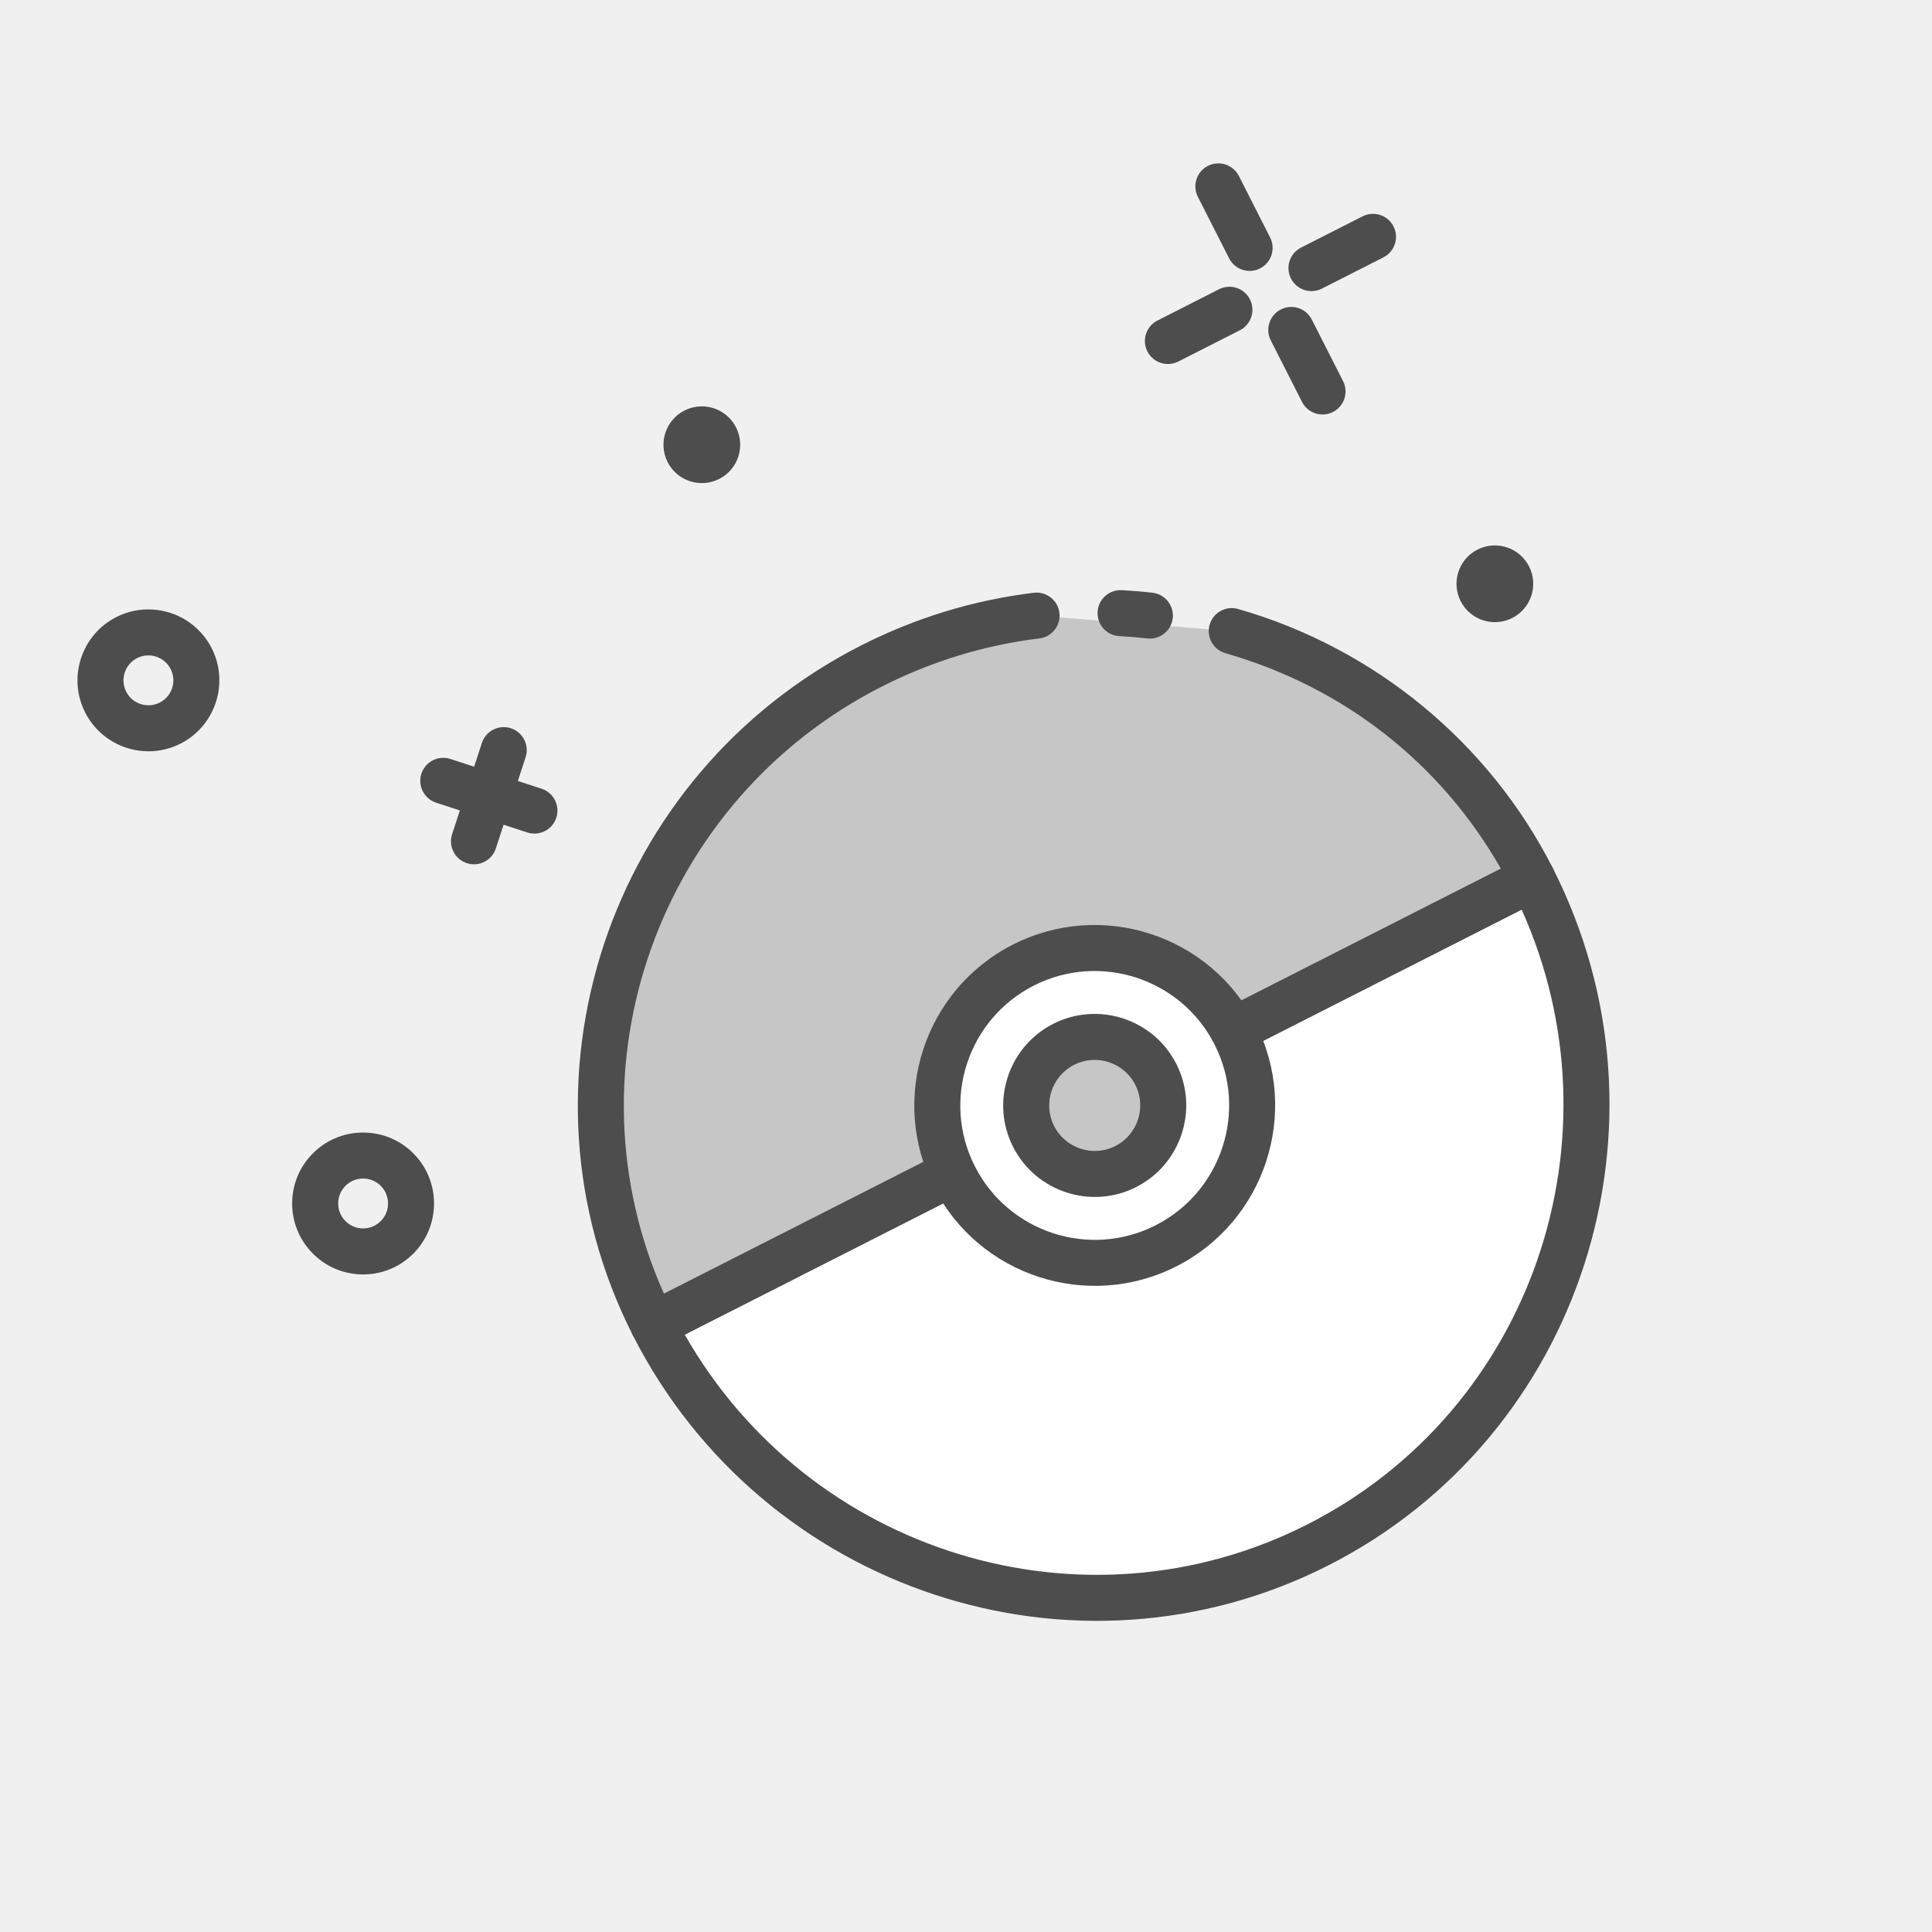
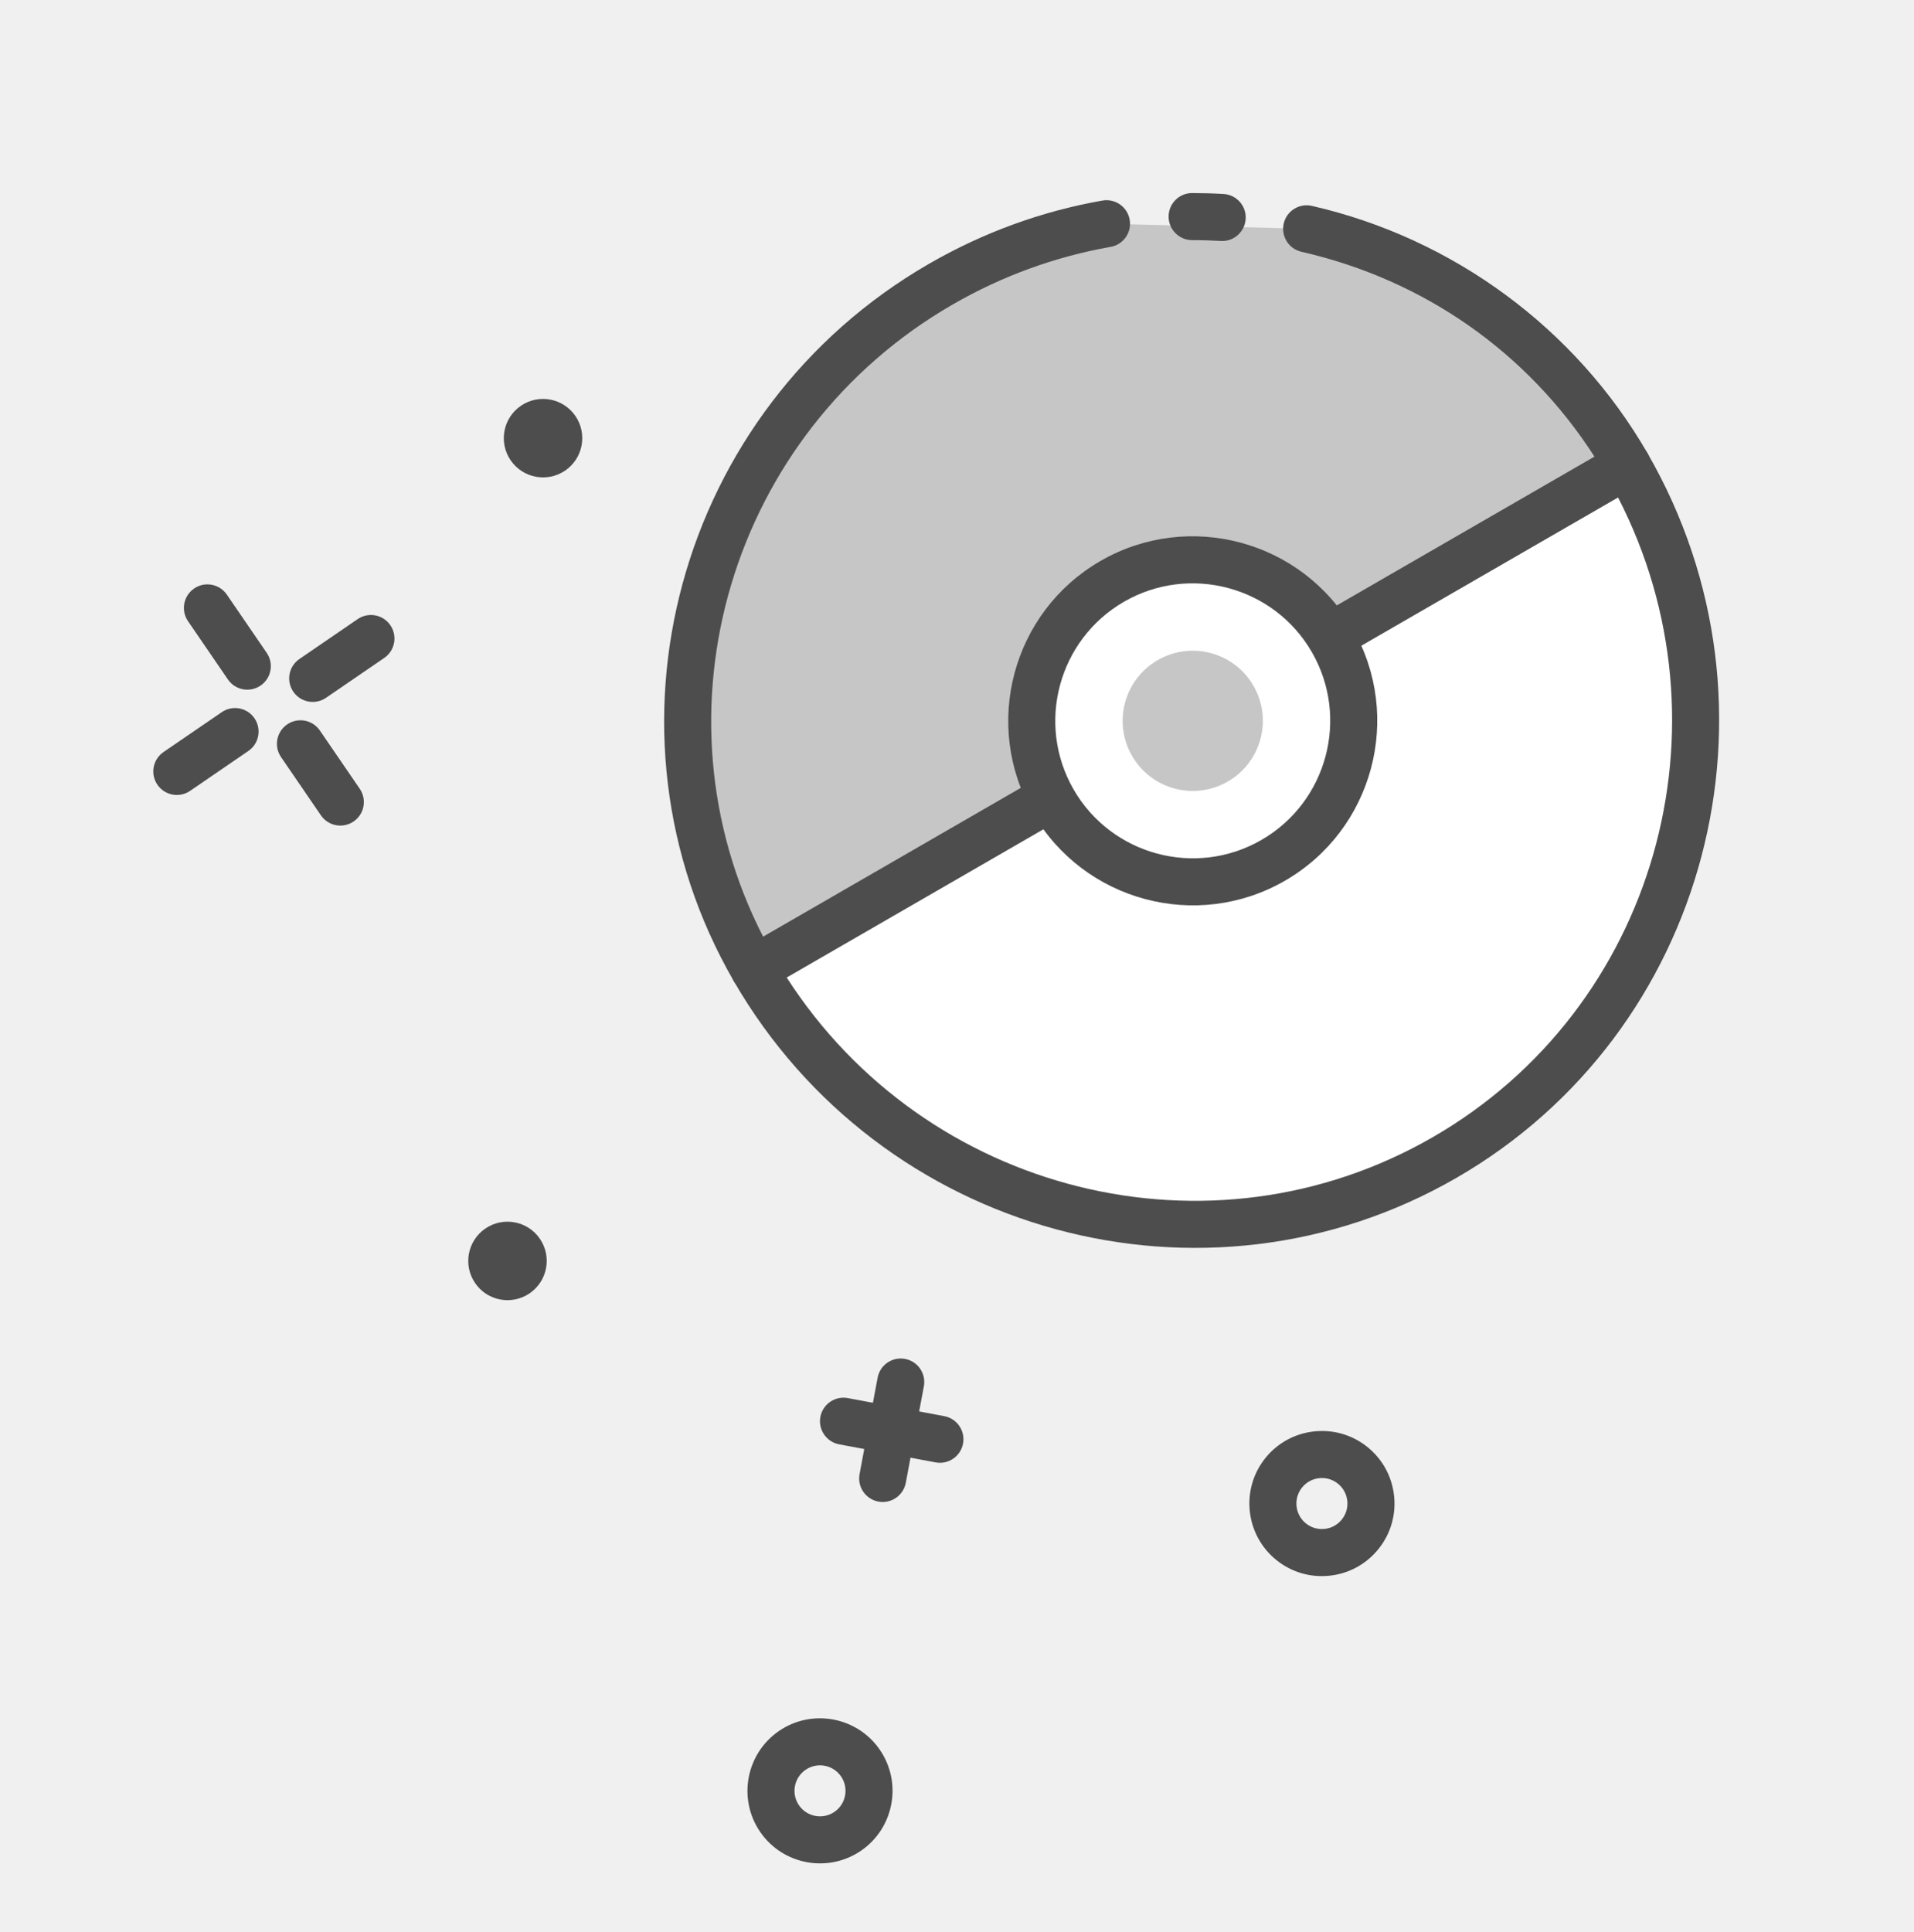
- <svg xmlns="http://www.w3.org/2000/svg" width="572" height="572" viewBox="0 0 572 572" fill="none">
-   <g clip-path="url(#clip0)">
-     <path d="M390.19 457.391C462.046 420.898 490.455 332.549 453.644 260.067L193.425 392.224C230.236 464.706 318.33 493.887 390.19 457.391V457.391Z" fill="white" />
-     <path d="M393.269 463.463C318.181 501.598 225.809 471.024 187.355 395.307C185.65 391.95 186.987 387.853 190.34 386.15L450.556 253.995C453.912 252.291 458.01 253.628 459.714 256.985C498.168 332.701 468.36 425.327 393.269 463.463V463.463ZM202.728 395.135C239.498 459.748 320.727 485.025 387.1 451.316C453.48 417.604 480.988 337.104 450.507 269.297L202.728 395.135Z" fill="#4D4D4D" />
-     <path d="M306.895 182.257C290.325 184.27 273.801 189.164 258.033 197.172C186.173 233.668 157.249 320.993 193.425 392.224L453.644 260.067C434.787 222.937 401.959 197.509 364.678 186.843" fill="#C6C6C6" />
-     <path d="M456.723 266.14L196.508 398.294C193.155 399.997 189.056 398.656 187.353 395.303C149.534 320.837 179.857 229.235 254.945 191.1C271.089 182.902 288.293 177.652 306.077 175.5C309.811 175.046 313.204 177.707 313.658 181.441C314.115 185.173 311.458 188.573 307.715 189.018C291.512 190.988 275.837 195.771 261.115 203.248C194.776 236.939 166.777 316.403 196.564 382.99L444.34 257.152C426.542 225.931 397.821 203.408 362.802 193.39C359.186 192.355 357.097 188.586 358.13 184.967C359.162 181.352 362.94 179.255 366.55 180.297C406.862 191.828 440.823 219.779 459.718 256.983C461.415 260.334 460.08 264.435 456.723 266.14Z" fill="#4D4D4D" />
-     <path d="M343.517 188.328C342.37 188.91 341.045 189.177 339.673 189.021C336.922 188.709 334.163 188.475 331.398 188.332C327.645 188.128 324.761 184.92 324.96 181.164C325.163 177.407 328.361 174.529 332.129 174.726C335.168 174.892 338.193 175.143 341.209 175.487C344.946 175.91 347.63 179.284 347.209 183.017C346.938 185.384 345.49 187.326 343.517 188.328V188.328Z" fill="#4D4D4D" />
-     <path d="M365.672 306.175C377.33 329.128 368.173 357.185 345.219 368.843C322.265 380.5 294.208 371.343 282.551 348.389C270.893 325.435 280.051 297.379 303.004 285.721C325.958 274.064 354.015 283.221 365.672 306.175V306.175Z" fill="white" />
-     <path d="M348.3 374.918C322.035 388.257 289.816 377.739 276.477 351.474C263.136 325.205 273.649 292.985 299.914 279.646C326.183 266.305 358.405 276.821 371.746 303.09C385.085 329.355 374.569 361.577 348.3 374.918V374.918ZM306.084 291.793C286.514 301.732 278.683 325.737 288.621 345.306C298.56 364.876 322.563 372.713 342.132 362.774C361.705 352.834 369.541 328.827 359.602 309.258C349.663 289.688 325.657 281.853 306.084 291.793V291.793Z" fill="#4D4D4D" />
-     <path d="M342.204 318.093C347.279 328.086 343.293 340.299 333.3 345.375C323.307 350.45 311.094 346.464 306.019 336.471C300.944 326.477 304.93 314.264 314.923 309.189C324.916 304.114 337.129 308.1 342.204 318.093V318.093Z" fill="#C6C6C6" />
-     <path d="M336.38 351.447C323.058 358.212 306.711 352.877 299.945 339.555C293.178 326.23 298.513 309.883 311.835 303.117C325.16 296.35 341.507 301.685 348.275 315.01C355.04 328.332 349.705 344.679 336.38 351.447ZM318.002 315.261C311.376 318.626 308.724 326.761 312.089 333.388C315.454 340.014 323.586 342.668 330.212 339.303C336.838 335.937 339.496 327.804 336.131 321.178C332.765 314.552 324.629 311.896 318.002 315.261Z" fill="#4D4D4D" />
-     <path d="M373.053 79.471C369.7 81.174 365.598 79.835 363.895 76.482L354.643 58.264C352.94 54.911 354.281 50.812 357.634 49.109C360.987 47.406 365.084 48.743 366.787 52.096L376.039 70.314C377.742 73.667 376.406 77.768 373.053 79.471Z" fill="#4D4D4D" />
-     <path d="M394.641 121.977C391.287 123.68 387.187 122.344 385.484 118.991L376.232 100.773C374.529 97.42 375.868 93.318 379.221 91.615C382.574 89.912 386.673 91.253 388.376 94.606L397.628 112.823C399.331 116.177 397.994 120.274 394.641 121.977Z" fill="#4D4D4D" />
-     <path d="M367.077 97.782L348.859 107.035C345.506 108.737 341.405 107.402 339.702 104.049C337.998 100.692 339.338 96.594 342.692 94.891L360.909 85.638C364.262 83.936 368.36 85.273 370.064 88.629C371.767 91.982 370.43 96.079 367.077 97.782Z" fill="#4D4D4D" />
-     <path d="M409.583 76.195L391.365 85.447C388.012 87.15 383.911 85.815 382.208 82.462C380.504 79.105 381.844 75.006 385.197 73.303L403.415 64.051C406.768 62.348 410.869 63.684 412.573 67.04C414.276 70.393 412.936 74.492 409.583 76.195V76.195Z" fill="#4D4D4D" />
-     <path d="M116.999 375.06C113.958 376.604 110.566 377.387 107.057 377.312C101.45 377.192 96.219 374.896 92.338 370.844C88.458 366.791 86.382 361.473 86.503 355.86C86.623 350.253 88.919 345.022 92.971 341.141C101.318 333.126 114.653 333.408 122.672 341.771C130.688 350.135 130.404 363.457 122.044 371.475C120.525 372.933 118.823 374.134 116.999 375.06ZM104.157 349.723C103.524 350.044 102.933 350.462 102.394 350.976C100.972 352.341 100.166 354.18 100.122 356.151C100.079 358.123 100.81 359.993 102.177 361.419C103.54 362.847 105.377 363.649 107.348 363.693C109.318 363.733 111.199 363.004 112.617 361.638C115.558 358.824 115.656 354.137 112.839 351.197C110.53 348.794 106.982 348.288 104.157 349.723Z" fill="#4D4D4D" />
-     <path d="M53.452 220.158C43.126 225.403 30.457 221.268 25.212 210.941C19.968 200.614 24.101 187.942 34.428 182.698C44.754 177.453 57.428 181.59 62.673 191.916C67.918 202.243 63.779 214.914 53.452 220.158ZM40.597 194.845C36.966 196.689 35.511 201.139 37.356 204.774C39.2 208.405 43.654 209.858 47.285 208.014C50.919 206.168 52.37 201.717 50.525 198.086C48.679 194.451 44.228 193.001 40.597 194.845Z" fill="#4D4D4D" />
-     <path d="M143.414 255.152C141.861 255.941 140.003 256.137 138.216 255.554C134.641 254.384 132.689 250.541 133.856 246.968L142.664 219.971C143.834 216.396 147.677 214.445 151.253 215.609C154.828 216.779 156.78 220.622 155.614 224.195L146.802 251.194C146.216 252.982 144.968 254.363 143.414 255.152Z" fill="#4D4D4D" />
-     <path d="M161.316 246.06C159.763 246.849 157.908 247.044 156.118 246.462L129.123 237.649C125.546 236.485 123.594 232.642 124.762 229.063C125.929 225.49 129.771 223.538 133.348 224.703L160.343 233.516C163.92 234.68 165.872 238.523 164.704 242.102C164.121 243.889 162.869 245.272 161.316 246.06Z" fill="#4D4D4D" />
-     <path d="M217.915 126.527C220.756 132.122 218.525 138.959 212.931 141.8C207.34 144.64 200.503 142.408 197.661 136.814C194.822 131.223 197.054 124.386 202.644 121.546C208.239 118.705 215.076 120.937 217.915 126.527Z" fill="#4D4D4D" />
-     <path d="M452.705 167.697C455.547 173.292 453.318 180.127 447.724 182.968C442.13 185.81 435.293 183.578 432.452 177.984C429.612 172.393 431.844 165.556 437.438 162.715C443.032 159.873 449.866 162.107 452.705 167.697Z" fill="#4D4D4D" />
-   </g>
-   <defs>
-     <clipPath id="clip0">
-       <rect width="424" height="424" fill="white" transform="translate(0.983002 192.977) rotate(-26.9245)" />
-     </clipPath>
-   </defs>
+ <svg xmlns="http://www.w3.org/2000/svg" width="554" height="559" viewBox="0 0 554 559" fill="none">
+   <path d="M348.1 208.904C356.541 221.233 353.377 238.135 341.047 246.575C328.715 255.018 311.813 251.854 303.373 239.525C294.93 227.192 298.095 210.291 310.427 201.848C322.756 193.407 339.658 196.572 348.1 208.904ZM314.612 231.831C318.81 237.963 327.221 239.535 333.353 235.337C339.486 231.138 341.06 222.731 336.861 216.598C332.663 210.466 324.253 208.889 318.121 213.087C311.989 217.285 310.414 225.698 314.612 231.831Z" fill="#4D4D4D" />
+   <path d="M73.665 207.906C75.79 211.009 74.995 215.251 71.892 217.375L55.032 228.918C51.929 231.042 47.691 230.246 45.566 227.143C43.442 224.04 44.235 219.803 47.338 217.679L64.198 206.136C67.301 204.012 71.541 204.803 73.665 207.906Z" fill="#4D4D4D" />
+   <path d="M113.003 180.975C115.127 184.078 114.337 188.318 111.233 190.442L94.373 201.985C91.27 204.109 87.028 203.315 84.904 200.212C82.78 197.109 83.576 192.87 86.679 190.746L103.539 179.203C106.642 177.079 110.879 177.872 113.003 180.975Z" fill="#4D4D4D" />
+   <path d="M92.598 211.451L104.141 228.311C106.265 231.414 105.474 235.654 102.371 237.778C99.265 239.905 95.026 239.108 92.902 236.005L81.359 219.145C79.235 216.042 80.028 211.806 83.134 209.679C86.237 207.554 90.474 208.348 92.598 211.451Z" fill="#4D4D4D" />
+   <path d="M65.667 172.113L77.21 188.973C79.334 192.076 78.543 196.316 75.44 198.44C72.334 200.567 68.095 199.77 65.971 196.667L54.428 179.807C52.304 176.704 53.095 172.464 56.201 170.338C59.304 168.213 63.543 169.01 65.667 172.113V172.113Z" fill="#4D4D4D" />
+   <path d="M400.039 423.352C401.965 426.166 403.183 429.427 403.564 432.916C404.174 438.492 402.578 443.977 399.065 448.351C395.552 452.726 390.548 455.476 384.967 456.085C379.392 456.695 373.907 455.099 369.532 451.586C360.499 444.352 359.045 431.094 366.294 422.056C373.545 413.02 386.792 411.57 395.828 418.816C397.471 420.132 398.883 421.664 400.039 423.352ZM376.586 439.38C376.987 439.965 377.479 440.497 378.059 440.965C379.597 442.197 381.525 442.757 383.485 442.544C385.445 442.331 387.205 441.362 388.441 439.822C389.679 438.284 390.236 436.359 390.023 434.399C389.806 432.44 388.84 430.67 387.3 429.442C384.128 426.892 379.468 427.404 376.919 430.58C374.837 433.181 374.797 436.765 376.586 439.38Z" fill="#4D4D4D" />
+   <path d="M254.715 506.5C261.258 516.058 258.805 529.156 249.248 535.699C239.691 542.242 226.589 539.792 220.046 530.235C213.503 520.678 215.957 507.573 225.514 501.031C235.071 494.488 248.172 496.943 254.715 506.5ZM231.288 522.538C233.589 525.899 238.19 526.763 241.554 524.46C244.914 522.16 245.776 517.555 243.476 514.195C241.173 510.831 236.571 509.972 233.21 512.273C229.847 514.576 228.988 519.178 231.288 522.538Z" fill="#4D4D4D" />
+   <path d="M277.714 412.752C278.698 414.19 279.134 416.007 278.789 417.854C278.094 421.551 274.537 423.986 270.843 423.294L242.93 418.071C239.233 417.376 236.798 413.819 237.488 410.121C238.183 406.425 241.739 403.99 245.434 404.682L273.349 409.908C275.198 410.257 276.73 411.315 277.714 412.752Z" fill="#4D4D4D" />
+   <path d="M266.372 396.185C267.356 397.622 267.79 399.436 267.447 401.287L262.218 429.198C261.528 432.896 257.972 435.331 254.272 434.638C250.577 433.946 248.143 430.39 248.832 426.692L254.061 398.78C254.75 395.083 258.307 392.648 262.007 393.34C263.854 393.686 265.388 394.747 266.372 396.185Z" fill="#4D4D4D" />
+   <path d="M140.494 355.608C145.672 352.064 152.741 353.387 156.286 358.565C159.828 363.739 158.504 370.808 153.327 374.353C148.153 377.895 141.083 376.571 137.541 371.397C133.997 366.22 135.32 359.151 140.494 355.608Z" fill="#4D4D4D" />
+   <path d="M150.786 117.458C155.963 113.914 163.03 115.234 166.575 120.412C170.119 125.589 168.796 132.658 163.618 136.203C158.444 139.745 151.375 138.421 147.83 133.244C144.286 128.067 145.612 121 150.786 117.458Z" fill="#4D4D4D" />
+   <path d="M418.252 335.023C488.047 294.727 511.675 204.981 471.028 134.579L218.275 280.506C258.921 350.909 348.454 375.321 418.252 335.023V335.023Z" fill="white" />
+   <path d="M421.653 340.921C348.719 383.029 254.839 357.455 212.378 283.91C210.496 280.65 211.612 276.487 214.869 274.607L467.619 128.681C470.879 126.799 475.042 127.914 476.924 131.175C519.385 204.719 494.59 298.811 421.653 340.921V340.921ZM227.72 282.914C267.904 345.461 350.372 366.343 414.841 329.122C479.317 291.897 502.466 210.037 468.391 143.963L227.72 282.914Z" fill="#4D4D4D" />
+   <path d="M320.316 64.754C303.877 67.652 287.641 73.427 272.325 82.269C202.527 122.567 178.329 211.319 218.275 280.506L471.028 134.579C450.206 98.513 416.061 74.883 378.262 66.233" fill="#C6C6C6" />
+   <path d="M474.429 140.477L221.679 286.402C218.422 288.283 214.257 287.164 212.377 283.907C170.617 211.577 195.982 118.48 268.915 76.372C284.596 67.319 301.493 61.154 319.137 58.05C322.841 57.397 326.372 59.872 327.025 63.576C327.682 67.278 325.211 70.815 321.498 71.461C305.423 74.297 290.027 79.915 275.728 88.171C211.292 125.373 187.597 206.225 220.913 271.117L461.581 132.167C442.134 101.945 412.246 80.996 376.74 72.871C373.073 72.032 370.785 68.38 371.623 64.71C372.459 61.046 376.119 58.749 379.78 59.596C420.653 68.947 456.065 95.037 476.928 131.173C478.803 134.428 477.689 138.594 474.429 140.477Z" fill="#4D4D4D" />
+   <path d="M357.21 68.851C356.097 69.494 354.788 69.831 353.409 69.75C350.646 69.586 347.879 69.5 345.11 69.506C341.351 69.503 338.299 66.454 338.297 62.693C338.298 58.931 341.336 55.885 345.109 55.88C348.153 55.883 351.187 55.971 354.217 56.152C357.972 56.374 360.833 59.6 360.613 63.349C360.469 65.727 359.127 67.744 357.21 68.851V68.851Z" fill="#4D4D4D" />
+   <path d="M385.657 185.339C398.529 207.635 390.891 236.142 368.595 249.014C346.3 261.887 317.792 254.248 304.92 231.953C292.048 209.657 299.687 181.15 321.982 168.278C344.277 155.406 372.785 163.044 385.657 185.339V185.339Z" fill="white" />
+   <path d="M371.998 254.916C346.486 269.645 313.75 260.87 299.021 235.359C284.29 209.844 293.059 177.106 318.57 162.377C344.085 147.646 376.825 156.418 391.556 181.933C406.286 207.445 397.513 240.185 371.998 254.916V254.916ZM325.383 174.176C306.375 185.15 299.842 209.541 310.816 228.549C321.791 247.557 346.18 254.094 365.188 243.12C384.199 232.144 390.735 207.751 379.761 188.743C368.787 169.735 344.394 163.2 325.383 174.176V174.176Z" fill="#4D4D4D" />
+   <path d="M362.862 198.5C368.466 208.206 365.141 220.616 355.435 226.22C345.728 231.824 333.319 228.499 327.715 218.792C322.111 209.086 325.436 196.676 335.142 191.072C344.849 185.468 357.258 188.793 362.862 198.5V198.5Z" fill="#C6C6C6" />
</svg>
